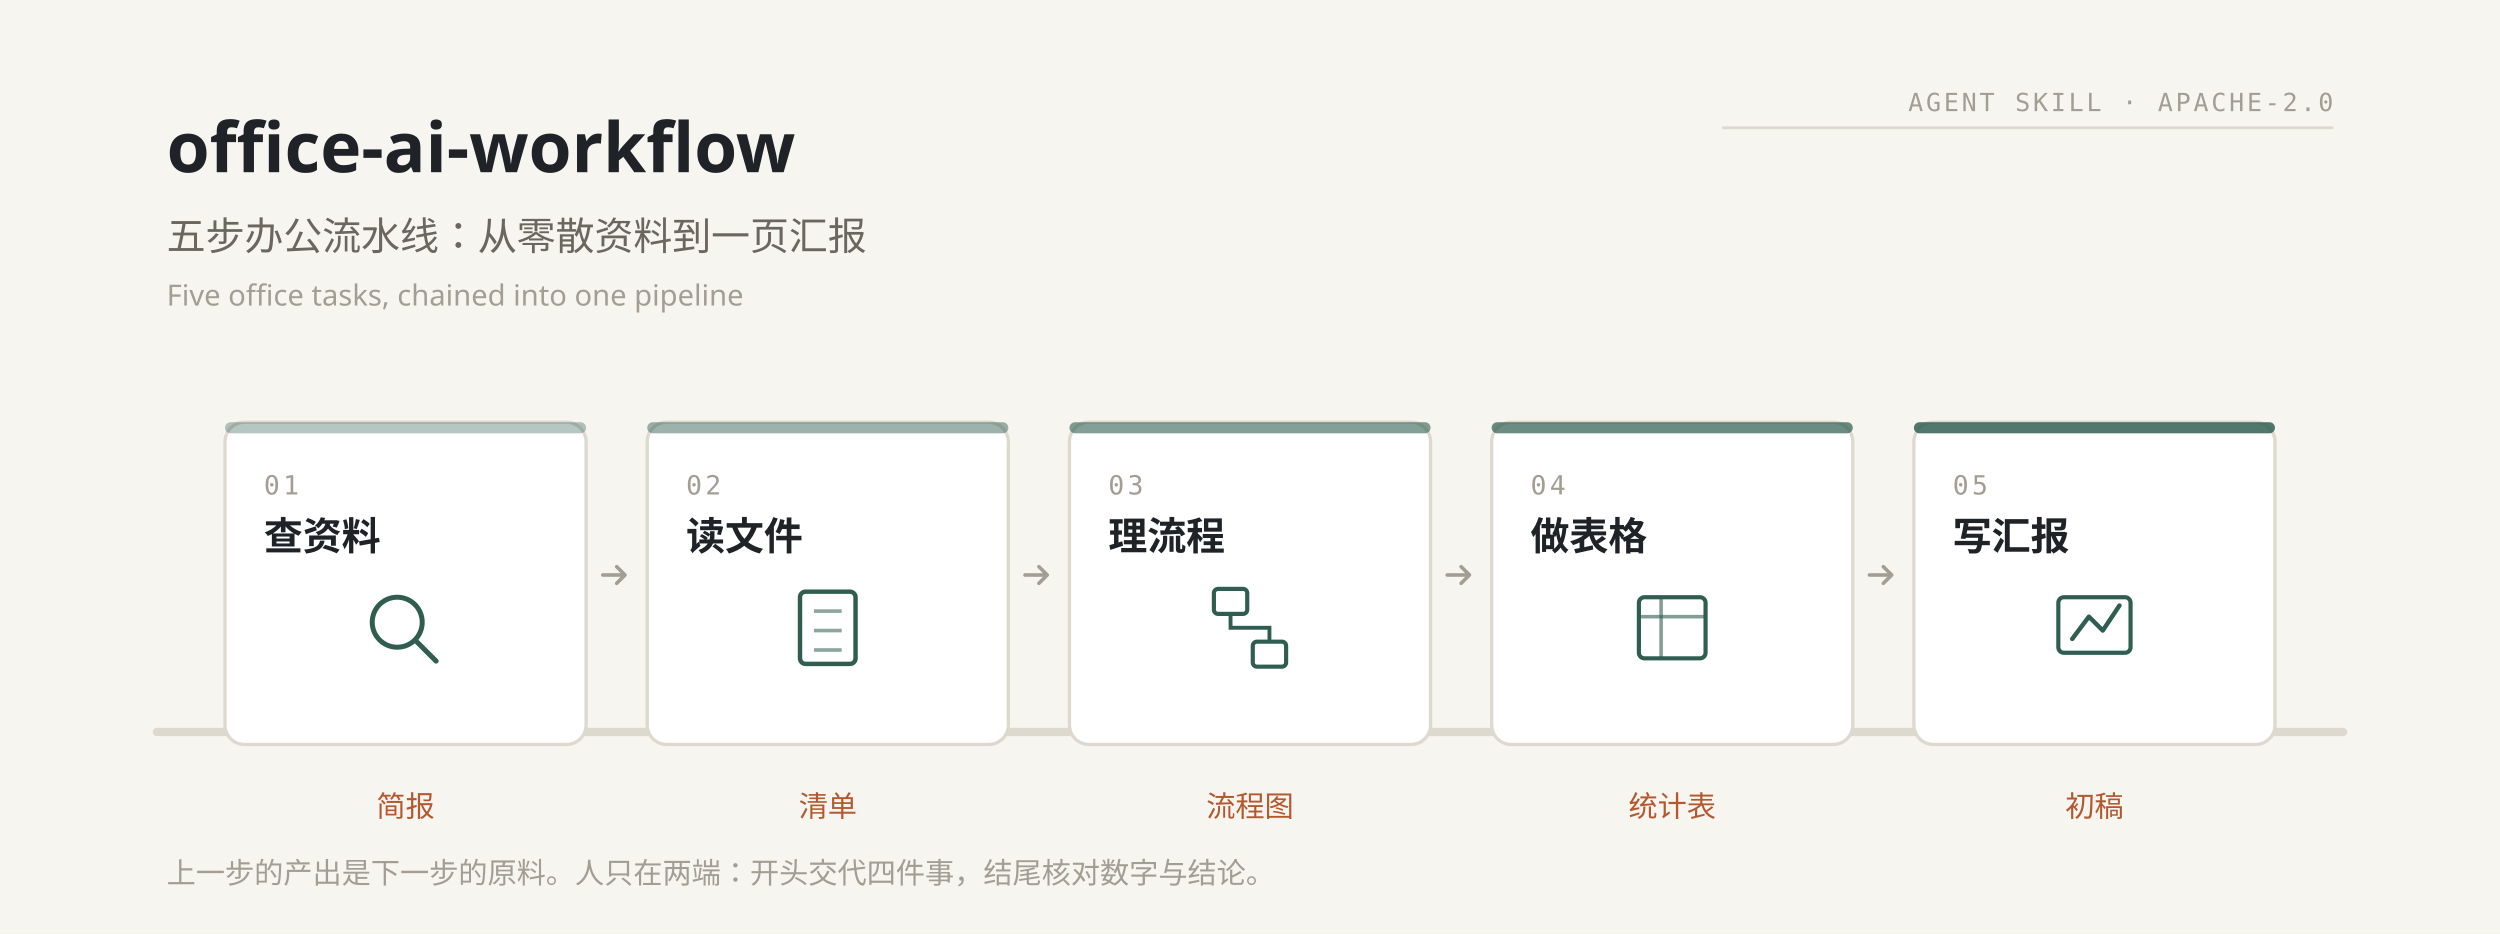
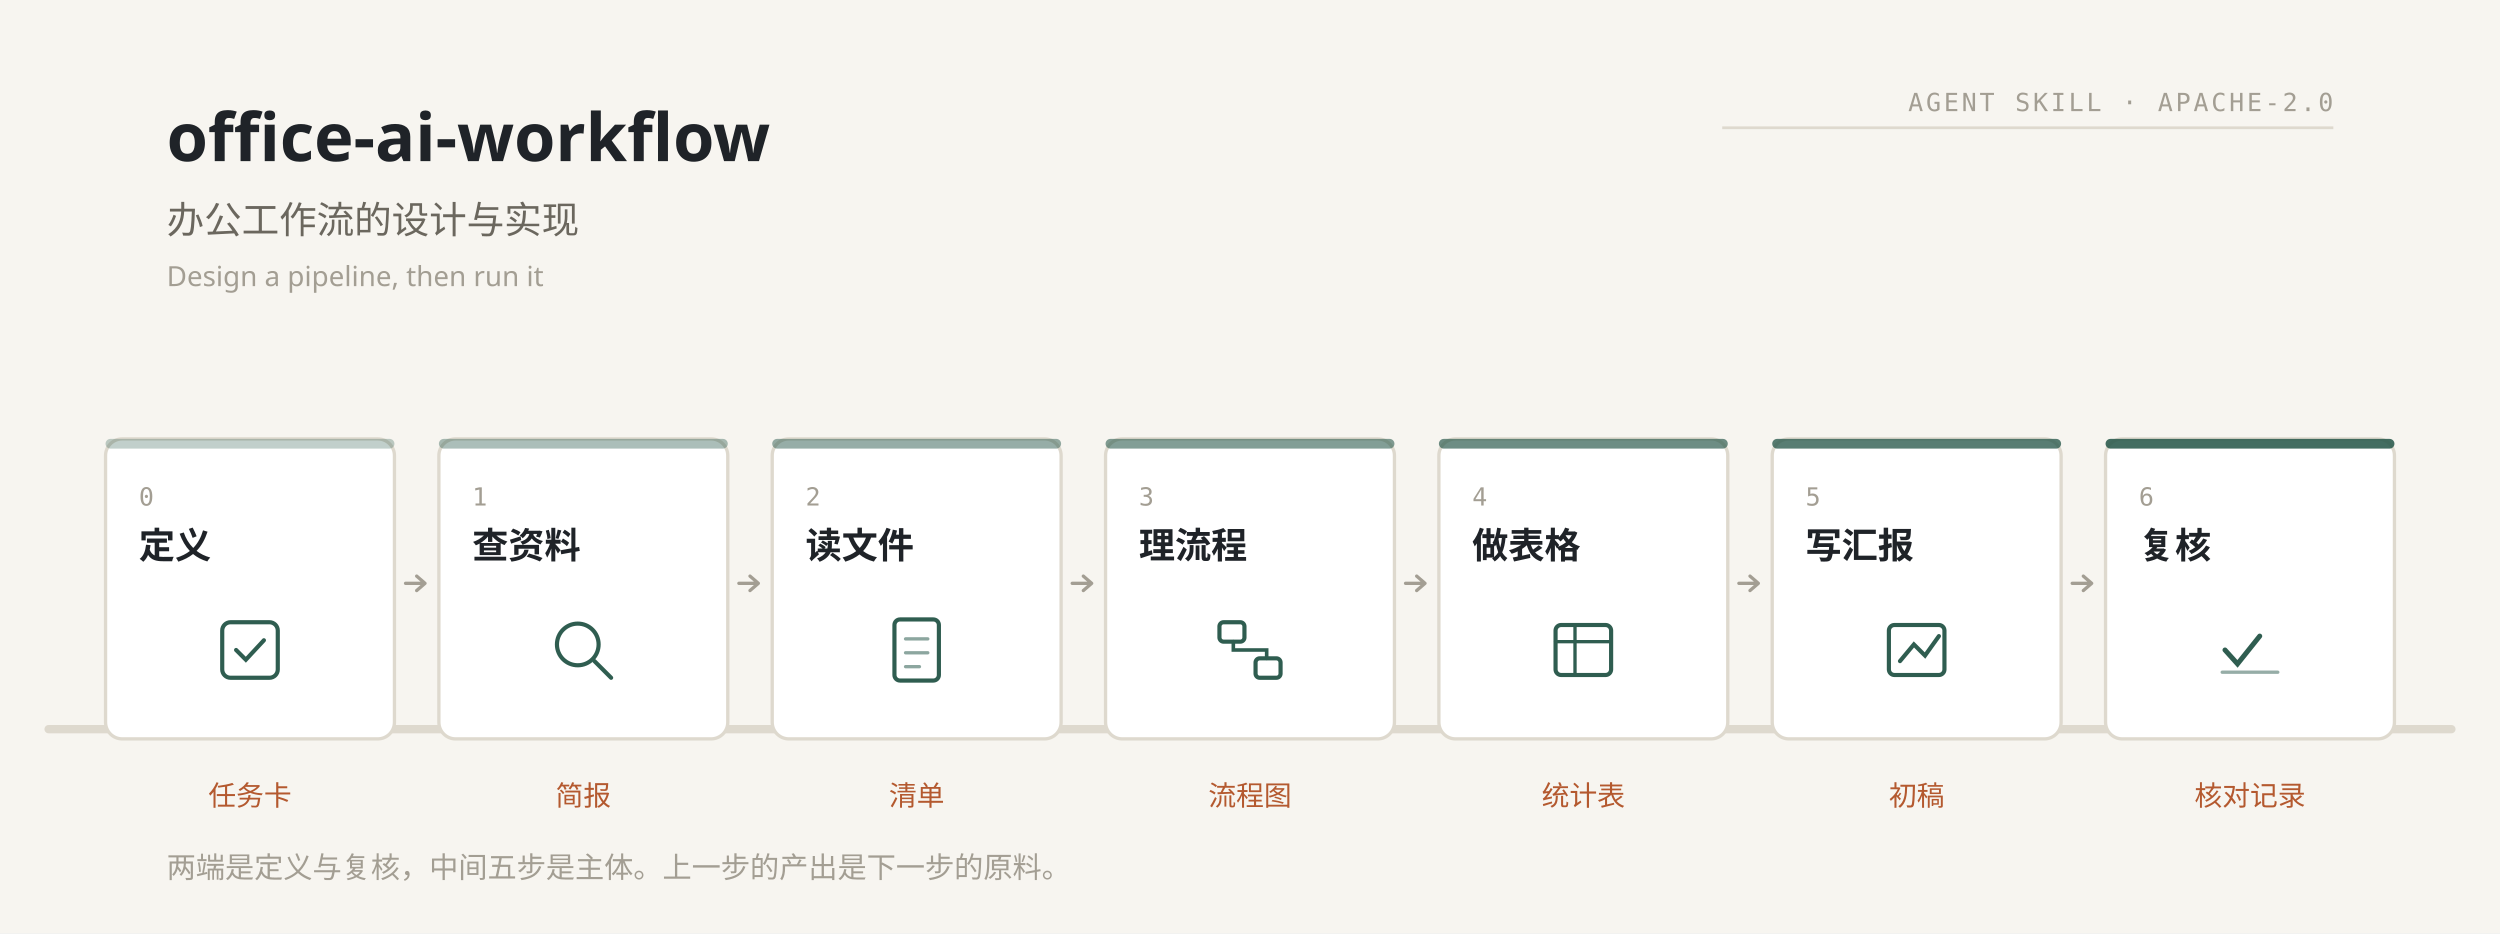
<svg xmlns="http://www.w3.org/2000/svg" width="900" height="336" viewBox="0 0 900 336" role="img" aria-label="office-ai-workflow">
  <rect width="900" height="336" fill="#F7F5F0" />
-   <text x="60" y="62" font-family="PingFang SC, Microsoft YaHei, Noto Sans SC, system-ui, sans-serif" font-size="25" font-weight="600" fill="#1F2328">office-ai-workflow</text>
-   <text x="60" y="90" font-family="PingFang SC, Microsoft YaHei, Noto Sans SC, system-ui, sans-serif" font-size="14" fill="#6B675E">五步办公流水线：从零散资料到一页汇报</text>
-   <text x="60" y="110" font-family="PingFang SC, Microsoft YaHei, Noto Sans SC, system-ui, sans-serif" font-size="10.5" fill="#A39E93">Five office tasks, chained into one pipeline</text>
+   <text x="60" y="58" font-family="PingFang SC, Microsoft YaHei, Noto Sans SC, system-ui, sans-serif" font-size="24" font-weight="600" fill="#1F2328">office-ai-workflow</text>
+   <text x="60" y="84" font-family="PingFang SC, Microsoft YaHei, Noto Sans SC, system-ui, sans-serif" font-size="13.5" fill="#6B675E">办公工作流的设计与实现</text>
+   <text x="60" y="103" font-family="PingFang SC, Microsoft YaHei, Noto Sans SC, system-ui, sans-serif" font-size="10" fill="#A39E93">Design a pipeline, then run it</text>
  <line x1="620" y1="46" x2="840" y2="46" stroke="#DED9CE" stroke-width="1" />
  <text x="840" y="40" text-anchor="end" font-family="JetBrains Mono, SF Mono, Menlo, Consolas, monospace" font-size="9" letter-spacing="1" fill="#A39E93">AGENT SKILL · APACHE-2.0</text>
-   <rect x="55.0" y="262" width="790" height="3" rx="1.5" fill="#DED9CE" />
-   <rect x="81.0" y="152" width="130" height="116" rx="7" fill="#FFFFFF" stroke="#DED9CE" stroke-width="1.2" />
-   <rect x="81.0" y="152" width="130" height="4" rx="2" fill="#2F5D50" fill-opacity="0.35" />
-   <text x="95.0" y="178" font-family="JetBrains Mono, SF Mono, Menlo, Consolas, monospace" font-size="9.5" letter-spacing="1.2" fill="#A39E93">01</text>
-   <text x="95.0" y="198" font-family="PingFang SC, Microsoft YaHei, Noto Sans SC, system-ui, sans-serif" font-size="14" font-weight="600" fill="#1F2328">查资料</text>
-   <circle cx="143.0" cy="224" r="9" fill="none" stroke="#2F5D50" stroke-width="1.8" />
-   <line x1="150.0" y1="231" x2="157.0" y2="238" stroke="#2F5D50" stroke-width="1.8" stroke-linecap="round" />
-   <text x="146.0" y="294" text-anchor="middle" font-family="PingFang SC, Microsoft YaHei, Noto Sans SC, system-ui, sans-serif" font-size="10.5" fill="#B4592F">简报</text>
-   <path d="M217.0 207 h8 m-3 -3 l3 3 l-3 3" fill="none" stroke="#A39E93" stroke-width="1.3" stroke-linecap="round" stroke-linejoin="round" />
-   <rect x="233.0" y="152" width="130" height="116" rx="7" fill="#FFFFFF" stroke="#DED9CE" stroke-width="1.2" />
-   <rect x="233.0" y="152" width="130" height="4" rx="2" fill="#2F5D50" fill-opacity="0.47" />
-   <text x="247.0" y="178" font-family="JetBrains Mono, SF Mono, Menlo, Consolas, monospace" font-size="9.5" letter-spacing="1.2" fill="#A39E93">02</text>
-   <text x="247.0" y="198" font-family="PingFang SC, Microsoft YaHei, Noto Sans SC, system-ui, sans-serif" font-size="14" font-weight="600" fill="#1F2328">读文件</text>
-   <rect x="288.0" y="213" width="20" height="26" rx="2" fill="none" stroke="#2F5D50" stroke-width="1.6" />
-   <line x1="293.0" y1="220" x2="303.0" y2="220" stroke="#2F5D50" stroke-width="1.3" stroke-opacity=".55" />
-   <line x1="293.0" y1="227" x2="303.0" y2="227" stroke="#2F5D50" stroke-width="1.3" stroke-opacity=".55" />
-   <line x1="293.0" y1="234" x2="303.0" y2="234" stroke="#2F5D50" stroke-width="1.3" stroke-opacity=".55" />
-   <text x="298.0" y="294" text-anchor="middle" font-family="PingFang SC, Microsoft YaHei, Noto Sans SC, system-ui, sans-serif" font-size="10.5" fill="#B4592F">清单</text>
-   <path d="M369.0 207 h8 m-3 -3 l3 3 l-3 3" fill="none" stroke="#A39E93" stroke-width="1.3" stroke-linecap="round" stroke-linejoin="round" />
-   <rect x="385.0" y="152" width="130" height="116" rx="7" fill="#FFFFFF" stroke="#DED9CE" stroke-width="1.2" />
-   <rect x="385.0" y="152" width="130" height="4" rx="2" fill="#2F5D50" fill-opacity="0.59" />
-   <text x="399.0" y="178" font-family="JetBrains Mono, SF Mono, Menlo, Consolas, monospace" font-size="9.5" letter-spacing="1.2" fill="#A39E93">03</text>
-   <text x="399.0" y="198" font-family="PingFang SC, Microsoft YaHei, Noto Sans SC, system-ui, sans-serif" font-size="14" font-weight="600" fill="#1F2328">理流程</text>
-   <rect x="437.0" y="212" width="12" height="9" rx="1.5" fill="none" stroke="#2F5D50" stroke-width="1.5" />
-   <rect x="451.0" y="231" width="12" height="9" rx="1.5" fill="none" stroke="#2F5D50" stroke-width="1.5" />
-   <path d="M443.0 221 V226 H457.0 V231" fill="none" stroke="#2F5D50" stroke-width="1.4" />
-   <text x="450.0" y="294" text-anchor="middle" font-family="PingFang SC, Microsoft YaHei, Noto Sans SC, system-ui, sans-serif" font-size="10.5" fill="#B4592F">流程图</text>
-   <path d="M521.0 207 h8 m-3 -3 l3 3 l-3 3" fill="none" stroke="#A39E93" stroke-width="1.3" stroke-linecap="round" stroke-linejoin="round" />
-   <rect x="537.0" y="152" width="130" height="116" rx="7" fill="#FFFFFF" stroke="#DED9CE" stroke-width="1.2" />
-   <rect x="537.0" y="152" width="130" height="4" rx="2" fill="#2F5D50" fill-opacity="0.71" />
-   <text x="551.0" y="178" font-family="JetBrains Mono, SF Mono, Menlo, Consolas, monospace" font-size="9.5" letter-spacing="1.2" fill="#A39E93">04</text>
-   <text x="551.0" y="198" font-family="PingFang SC, Microsoft YaHei, Noto Sans SC, system-ui, sans-serif" font-size="14" font-weight="600" fill="#1F2328">做表格</text>
-   <rect x="590.0" y="215" width="24" height="22" rx="2" fill="none" stroke="#2F5D50" stroke-width="1.5" />
-   <line x1="590.0" y1="222" x2="614.0" y2="222" stroke="#2F5D50" stroke-width="1.3" stroke-opacity=".6" />
-   <line x1="598.0" y1="215" x2="598.0" y2="237" stroke="#2F5D50" stroke-width="1.3" stroke-opacity=".6" />
-   <text x="602.0" y="294" text-anchor="middle" font-family="PingFang SC, Microsoft YaHei, Noto Sans SC, system-ui, sans-serif" font-size="10.5" fill="#B4592F">统计表</text>
-   <path d="M673.0 207 h8 m-3 -3 l3 3 l-3 3" fill="none" stroke="#A39E93" stroke-width="1.3" stroke-linecap="round" stroke-linejoin="round" />
-   <rect x="689.0" y="152" width="130" height="116" rx="7" fill="#FFFFFF" stroke="#DED9CE" stroke-width="1.2" />
-   <rect x="689.0" y="152" width="130" height="4" rx="2" fill="#2F5D50" fill-opacity="0.83" />
-   <text x="703.0" y="178" font-family="JetBrains Mono, SF Mono, Menlo, Consolas, monospace" font-size="9.5" letter-spacing="1.2" fill="#A39E93">05</text>
-   <text x="703.0" y="198" font-family="PingFang SC, Microsoft YaHei, Noto Sans SC, system-ui, sans-serif" font-size="14" font-weight="600" fill="#1F2328">写汇报</text>
-   <rect x="741.0" y="215" width="26" height="20" rx="2" fill="none" stroke="#2F5D50" stroke-width="1.5" />
-   <path d="M746.0 230 l6 -8 l5 5 l6 -9" fill="none" stroke="#2F5D50" stroke-width="1.6" stroke-linecap="round" stroke-linejoin="round" />
-   <text x="754.0" y="294" text-anchor="middle" font-family="PingFang SC, Microsoft YaHei, Noto Sans SC, system-ui, sans-serif" font-size="10.5" fill="#B4592F">初稿</text>
-   <text x="60" y="318" font-family="PingFang SC, Microsoft YaHei, Noto Sans SC, system-ui, sans-serif" font-size="10.5" fill="#A39E93">上一步的产出是下一步的原料。人只在两端：开头交代四件事，结尾核对数字与结论。</text>
+   <rect x="16.0" y="261" width="868" height="3" rx="1.5" fill="#DED9CE" />
+   <rect x="38.0" y="158" width="104" height="108" rx="6" fill="#FFFFFF" stroke="#DED9CE" stroke-width="1.2" />
+   <rect x="38.0" y="158" width="104" height="3.5" rx="1.75" fill="#2F5D50" fill-opacity="0.30" />
+   <text x="50.0" y="182" font-family="JetBrains Mono, SF Mono, Menlo, Consolas, monospace" font-size="9" letter-spacing="1.2" fill="#A39E93">0</text>
+   <text x="50.0" y="201" font-family="PingFang SC, Microsoft YaHei, Noto Sans SC, system-ui, sans-serif" font-size="13" font-weight="600" fill="#1F2328">定义</text>
+   <rect x="80.0" y="224" width="20" height="20" rx="3" stroke="#2F5D50" stroke-width="1.5" fill="none" stroke-linecap="round" />
+   <path d="M85.0 234 l3.5 3.5 l6.5 -7" stroke="#2F5D50" stroke-width="1.5" fill="none" stroke-linecap="round" />
+   <text x="90.0" y="290" text-anchor="middle" font-family="PingFang SC, Microsoft YaHei, Noto Sans SC, system-ui, sans-serif" font-size="10" fill="#B4592F">任务卡</text>
+   <path d="M146.0 210 h7 m-3 -2.6 l3 2.6 l-3 2.6" fill="none" stroke="#A39E93" stroke-width="1.2" stroke-linecap="round" stroke-linejoin="round" />
+   <rect x="158.0" y="158" width="104" height="108" rx="6" fill="#FFFFFF" stroke="#DED9CE" stroke-width="1.2" />
+   <rect x="158.0" y="158" width="104" height="3.5" rx="1.75" fill="#2F5D50" fill-opacity="0.40" />
+   <text x="170.0" y="182" font-family="JetBrains Mono, SF Mono, Menlo, Consolas, monospace" font-size="9" letter-spacing="1.2" fill="#A39E93">1</text>
+   <text x="170.0" y="201" font-family="PingFang SC, Microsoft YaHei, Noto Sans SC, system-ui, sans-serif" font-size="13" font-weight="600" fill="#1F2328">查资料</text>
+   <circle cx="208.0" cy="232" r="7.5" stroke="#2F5D50" stroke-width="1.5" fill="none" stroke-linecap="round" />
+   <line x1="214.0" y1="238" x2="220.0" y2="244" stroke="#2F5D50" stroke-width="1.5" fill="none" stroke-linecap="round" />
+   <text x="210.0" y="290" text-anchor="middle" font-family="PingFang SC, Microsoft YaHei, Noto Sans SC, system-ui, sans-serif" font-size="10" fill="#B4592F">简报</text>
+   <path d="M266.0 210 h7 m-3 -2.6 l3 2.6 l-3 2.6" fill="none" stroke="#A39E93" stroke-width="1.2" stroke-linecap="round" stroke-linejoin="round" />
+   <rect x="278.0" y="158" width="104" height="108" rx="6" fill="#FFFFFF" stroke="#DED9CE" stroke-width="1.2" />
+   <rect x="278.0" y="158" width="104" height="3.5" rx="1.75" fill="#2F5D50" fill-opacity="0.50" />
+   <text x="290.0" y="182" font-family="JetBrains Mono, SF Mono, Menlo, Consolas, monospace" font-size="9" letter-spacing="1.2" fill="#A39E93">2</text>
+   <text x="290.0" y="201" font-family="PingFang SC, Microsoft YaHei, Noto Sans SC, system-ui, sans-serif" font-size="13" font-weight="600" fill="#1F2328">读文件</text>
+   <rect x="322.0" y="223" width="16" height="22" rx="2" stroke="#2F5D50" stroke-width="1.5" fill="none" stroke-linecap="round" />
+   <line x1="326.0" y1="230" x2="334.0" y2="230" stroke="#2F5D50" stroke-width="1.2" fill="none" stroke-linecap="round" stroke-opacity=".55" />
+   <line x1="326.0" y1="235" x2="334.0" y2="235" stroke="#2F5D50" stroke-width="1.2" fill="none" stroke-linecap="round" stroke-opacity=".55" />
+   <line x1="326.0" y1="240" x2="331.0" y2="240" stroke="#2F5D50" stroke-width="1.2" fill="none" stroke-linecap="round" stroke-opacity=".55" />
+   <text x="330.0" y="290" text-anchor="middle" font-family="PingFang SC, Microsoft YaHei, Noto Sans SC, system-ui, sans-serif" font-size="10" fill="#B4592F">清单</text>
+   <path d="M386.0 210 h7 m-3 -2.6 l3 2.6 l-3 2.6" fill="none" stroke="#A39E93" stroke-width="1.2" stroke-linecap="round" stroke-linejoin="round" />
+   <rect x="398.0" y="158" width="104" height="108" rx="6" fill="#FFFFFF" stroke="#DED9CE" stroke-width="1.2" />
+   <rect x="398.0" y="158" width="104" height="3.5" rx="1.75" fill="#2F5D50" fill-opacity="0.60" />
+   <text x="410.0" y="182" font-family="JetBrains Mono, SF Mono, Menlo, Consolas, monospace" font-size="9" letter-spacing="1.2" fill="#A39E93">3</text>
+   <text x="410.0" y="201" font-family="PingFang SC, Microsoft YaHei, Noto Sans SC, system-ui, sans-serif" font-size="13" font-weight="600" fill="#1F2328">理流程</text>
+   <rect x="439.0" y="224" width="9" height="7" rx="1.5" stroke="#2F5D50" stroke-width="1.5" fill="none" stroke-linecap="round" />
+   <rect x="452.0" y="237" width="9" height="7" rx="1.5" stroke="#2F5D50" stroke-width="1.5" fill="none" stroke-linecap="round" />
+   <path d="M444.0 231 V234 H456.0 V237" stroke="#2F5D50" stroke-width="1.3" fill="none" stroke-linecap="round" />
+   <text x="450.0" y="290" text-anchor="middle" font-family="PingFang SC, Microsoft YaHei, Noto Sans SC, system-ui, sans-serif" font-size="10" fill="#B4592F">流程图</text>
+   <path d="M506.0 210 h7 m-3 -2.6 l3 2.6 l-3 2.6" fill="none" stroke="#A39E93" stroke-width="1.2" stroke-linecap="round" stroke-linejoin="round" />
+   <rect x="518.0" y="158" width="104" height="108" rx="6" fill="#FFFFFF" stroke="#DED9CE" stroke-width="1.2" />
+   <rect x="518.0" y="158" width="104" height="3.5" rx="1.75" fill="#2F5D50" fill-opacity="0.70" />
+   <text x="530.0" y="182" font-family="JetBrains Mono, SF Mono, Menlo, Consolas, monospace" font-size="9" letter-spacing="1.2" fill="#A39E93">4</text>
+   <text x="530.0" y="201" font-family="PingFang SC, Microsoft YaHei, Noto Sans SC, system-ui, sans-serif" font-size="13" font-weight="600" fill="#1F2328">做表格</text>
+   <rect x="560.0" y="225" width="20" height="18" rx="2" stroke="#2F5D50" stroke-width="1.5" fill="none" stroke-linecap="round" />
+   <line x1="560.0" y1="231" x2="580.0" y2="231" stroke="#2F5D50" stroke-width="1.2" fill="none" stroke-linecap="round" />
+   <line x1="567.0" y1="225" x2="567.0" y2="243" stroke="#2F5D50" stroke-width="1.2" fill="none" stroke-linecap="round" />
+   <text x="570.0" y="290" text-anchor="middle" font-family="PingFang SC, Microsoft YaHei, Noto Sans SC, system-ui, sans-serif" font-size="10" fill="#B4592F">统计表</text>
+   <path d="M626.0 210 h7 m-3 -2.6 l3 2.6 l-3 2.6" fill="none" stroke="#A39E93" stroke-width="1.2" stroke-linecap="round" stroke-linejoin="round" />
+   <rect x="638.0" y="158" width="104" height="108" rx="6" fill="#FFFFFF" stroke="#DED9CE" stroke-width="1.2" />
+   <rect x="638.0" y="158" width="104" height="3.5" rx="1.75" fill="#2F5D50" fill-opacity="0.80" />
+   <text x="650.0" y="182" font-family="JetBrains Mono, SF Mono, Menlo, Consolas, monospace" font-size="9" letter-spacing="1.2" fill="#A39E93">5</text>
+   <text x="650.0" y="201" font-family="PingFang SC, Microsoft YaHei, Noto Sans SC, system-ui, sans-serif" font-size="13" font-weight="600" fill="#1F2328">写汇报</text>
+   <rect x="680.0" y="225" width="20" height="18" rx="2" stroke="#2F5D50" stroke-width="1.5" fill="none" stroke-linecap="round" />
+   <path d="M684.0 238 l5 -6 l4 4 l5 -7" stroke="#2F5D50" stroke-width="1.5" fill="none" stroke-linecap="round" />
+   <text x="690.0" y="290" text-anchor="middle" font-family="PingFang SC, Microsoft YaHei, Noto Sans SC, system-ui, sans-serif" font-size="10" fill="#B4592F">初稿</text>
+   <path d="M746.0 210 h7 m-3 -2.6 l3 2.6 l-3 2.6" fill="none" stroke="#A39E93" stroke-width="1.2" stroke-linecap="round" stroke-linejoin="round" />
+   <rect x="758.0" y="158" width="104" height="108" rx="6" fill="#FFFFFF" stroke="#DED9CE" stroke-width="1.2" />
+   <rect x="758.0" y="158" width="104" height="3.5" rx="1.75" fill="#2F5D50" fill-opacity="0.90" />
+   <text x="770.0" y="182" font-family="JetBrains Mono, SF Mono, Menlo, Consolas, monospace" font-size="9" letter-spacing="1.2" fill="#A39E93">6</text>
+   <text x="770.0" y="201" font-family="PingFang SC, Microsoft YaHei, Noto Sans SC, system-ui, sans-serif" font-size="13" font-weight="600" fill="#1F2328">复核</text>
+   <path d="M801.0 234 l4.5 5 l8 -10" stroke="#2F5D50" stroke-width="1.8" fill="none" stroke-linecap="round" />
+   <line x1="800.0" y1="242" x2="820.0" y2="242" stroke="#2F5D50" stroke-width="1.2" fill="none" stroke-linecap="round" stroke-opacity=".5" />
+   <text x="810.0" y="290" text-anchor="middle" font-family="PingFang SC, Microsoft YaHei, Noto Sans SC, system-ui, sans-serif" font-size="10" fill="#B4592F">核对记录</text>
+   <text x="60" y="316" font-family="PingFang SC, Microsoft YaHei, Noto Sans SC, system-ui, sans-serif" font-size="10.5" fill="#A39E93">两端是定义与复核，中间五步是主体。上一步的产出是下一步的原料。</text>
</svg>
